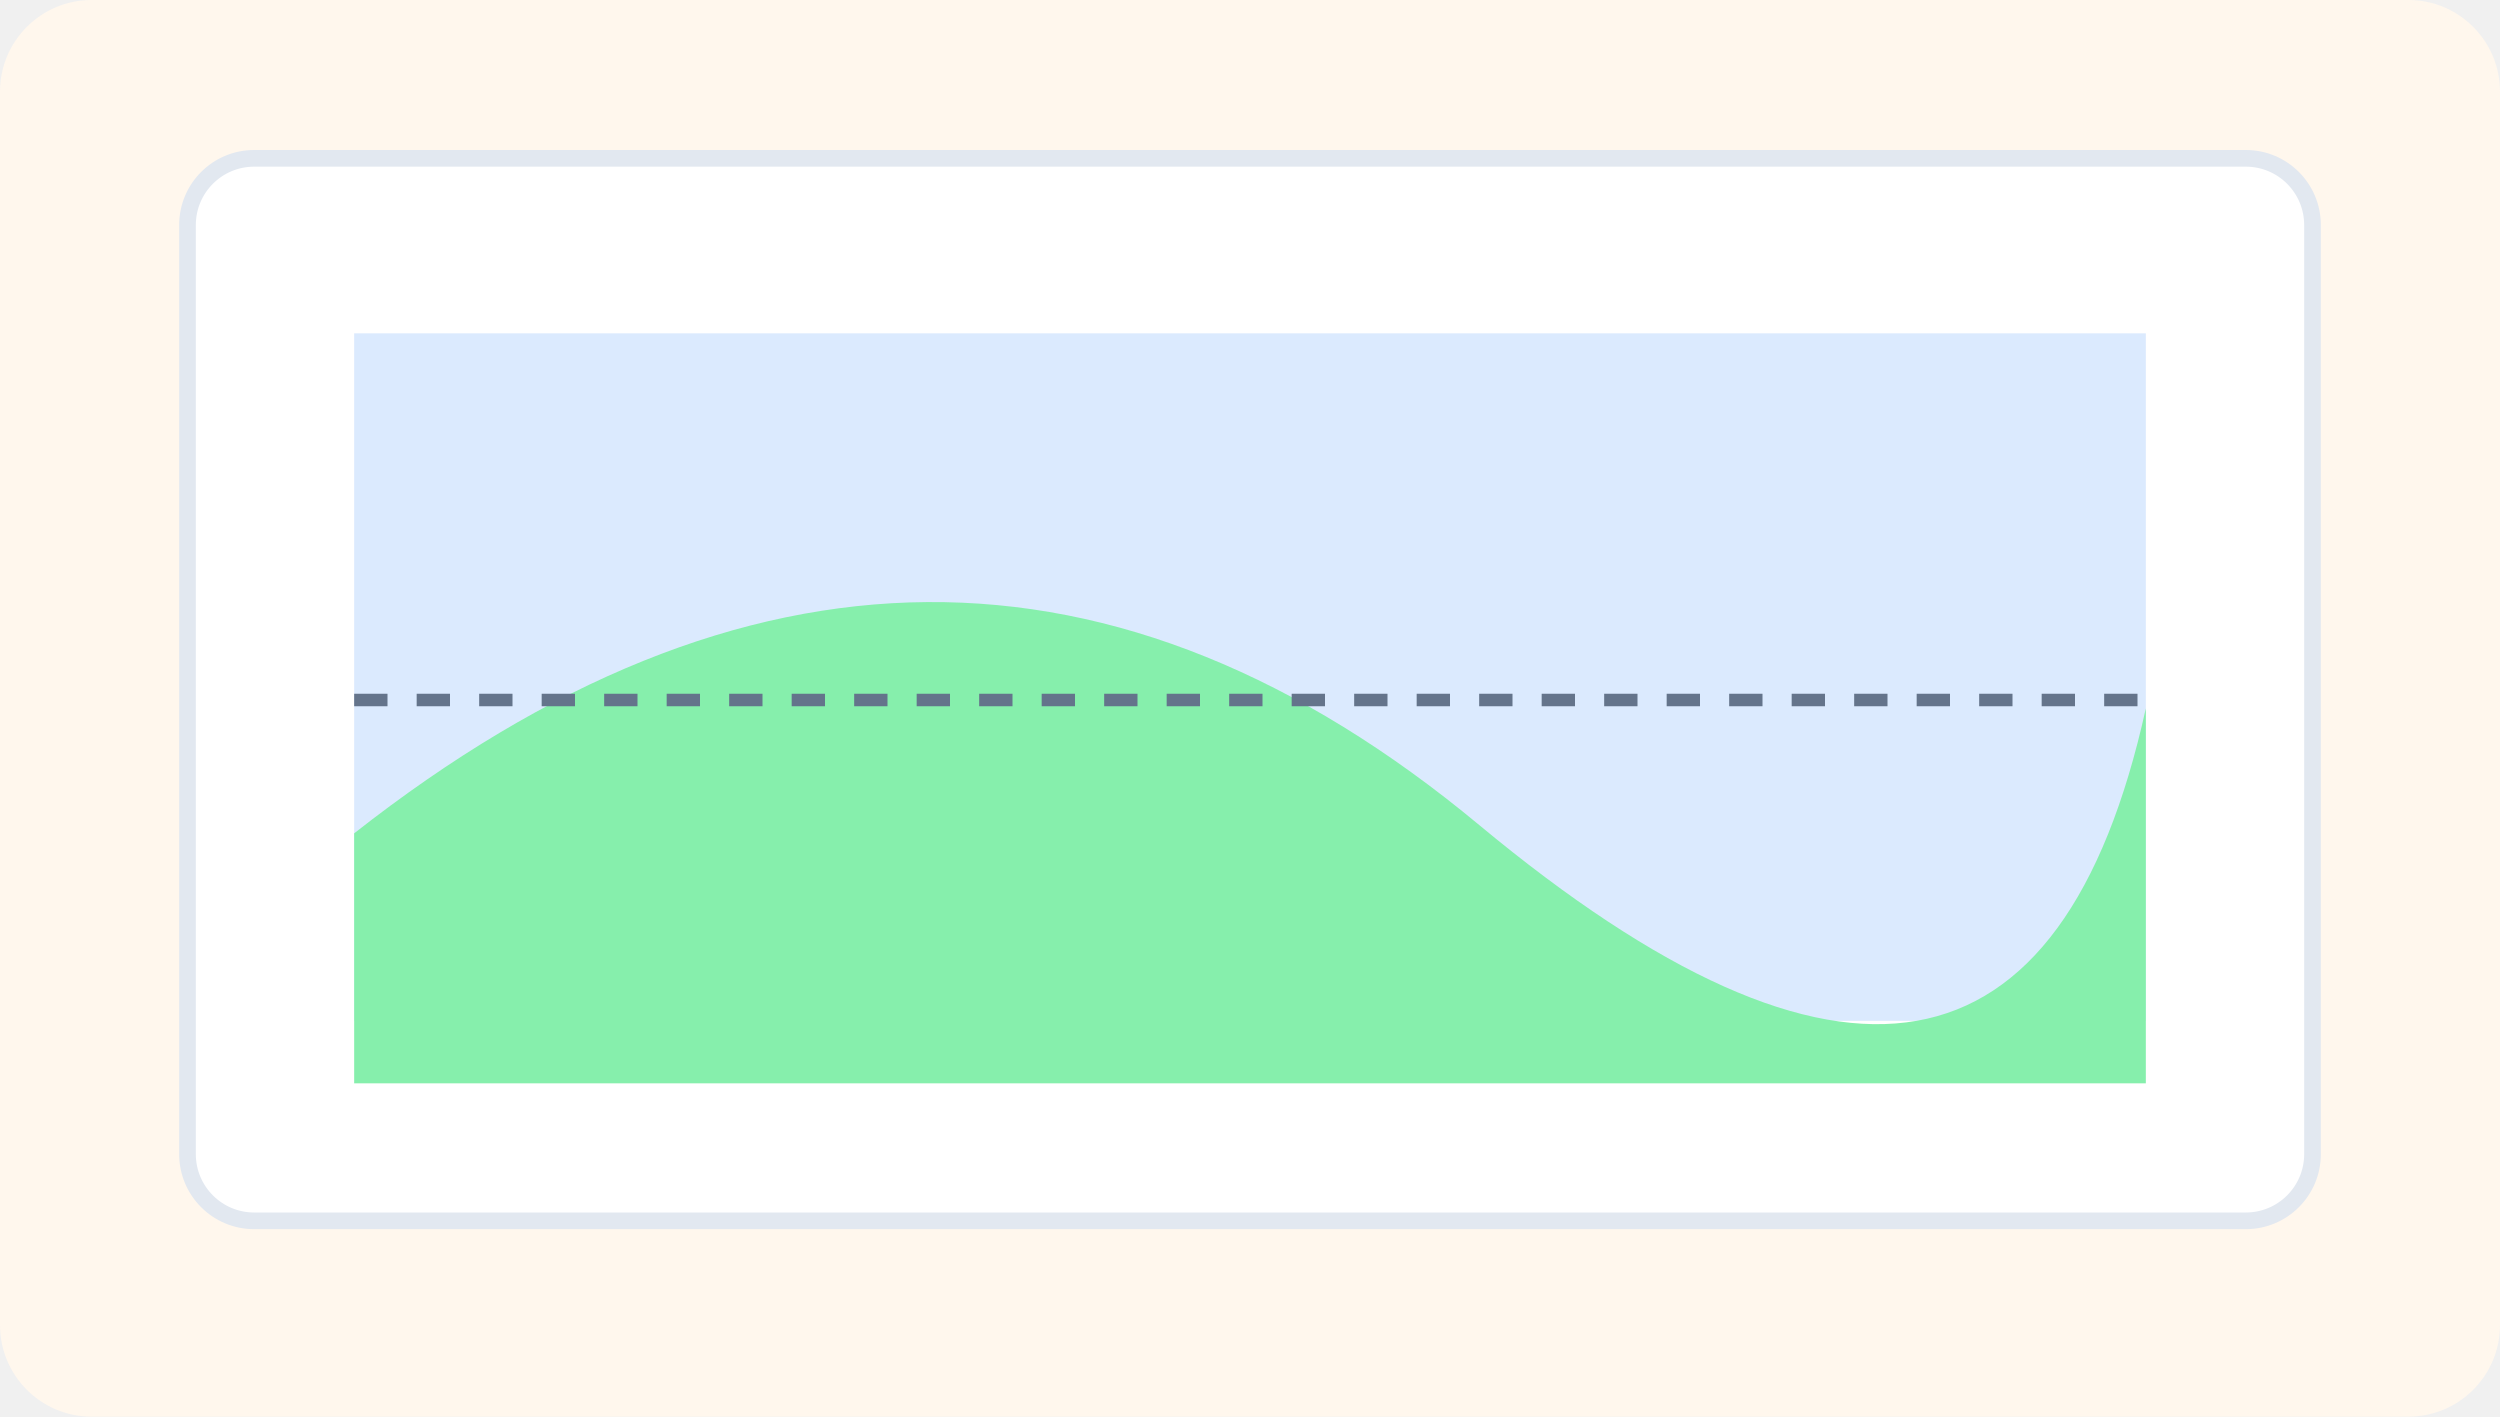
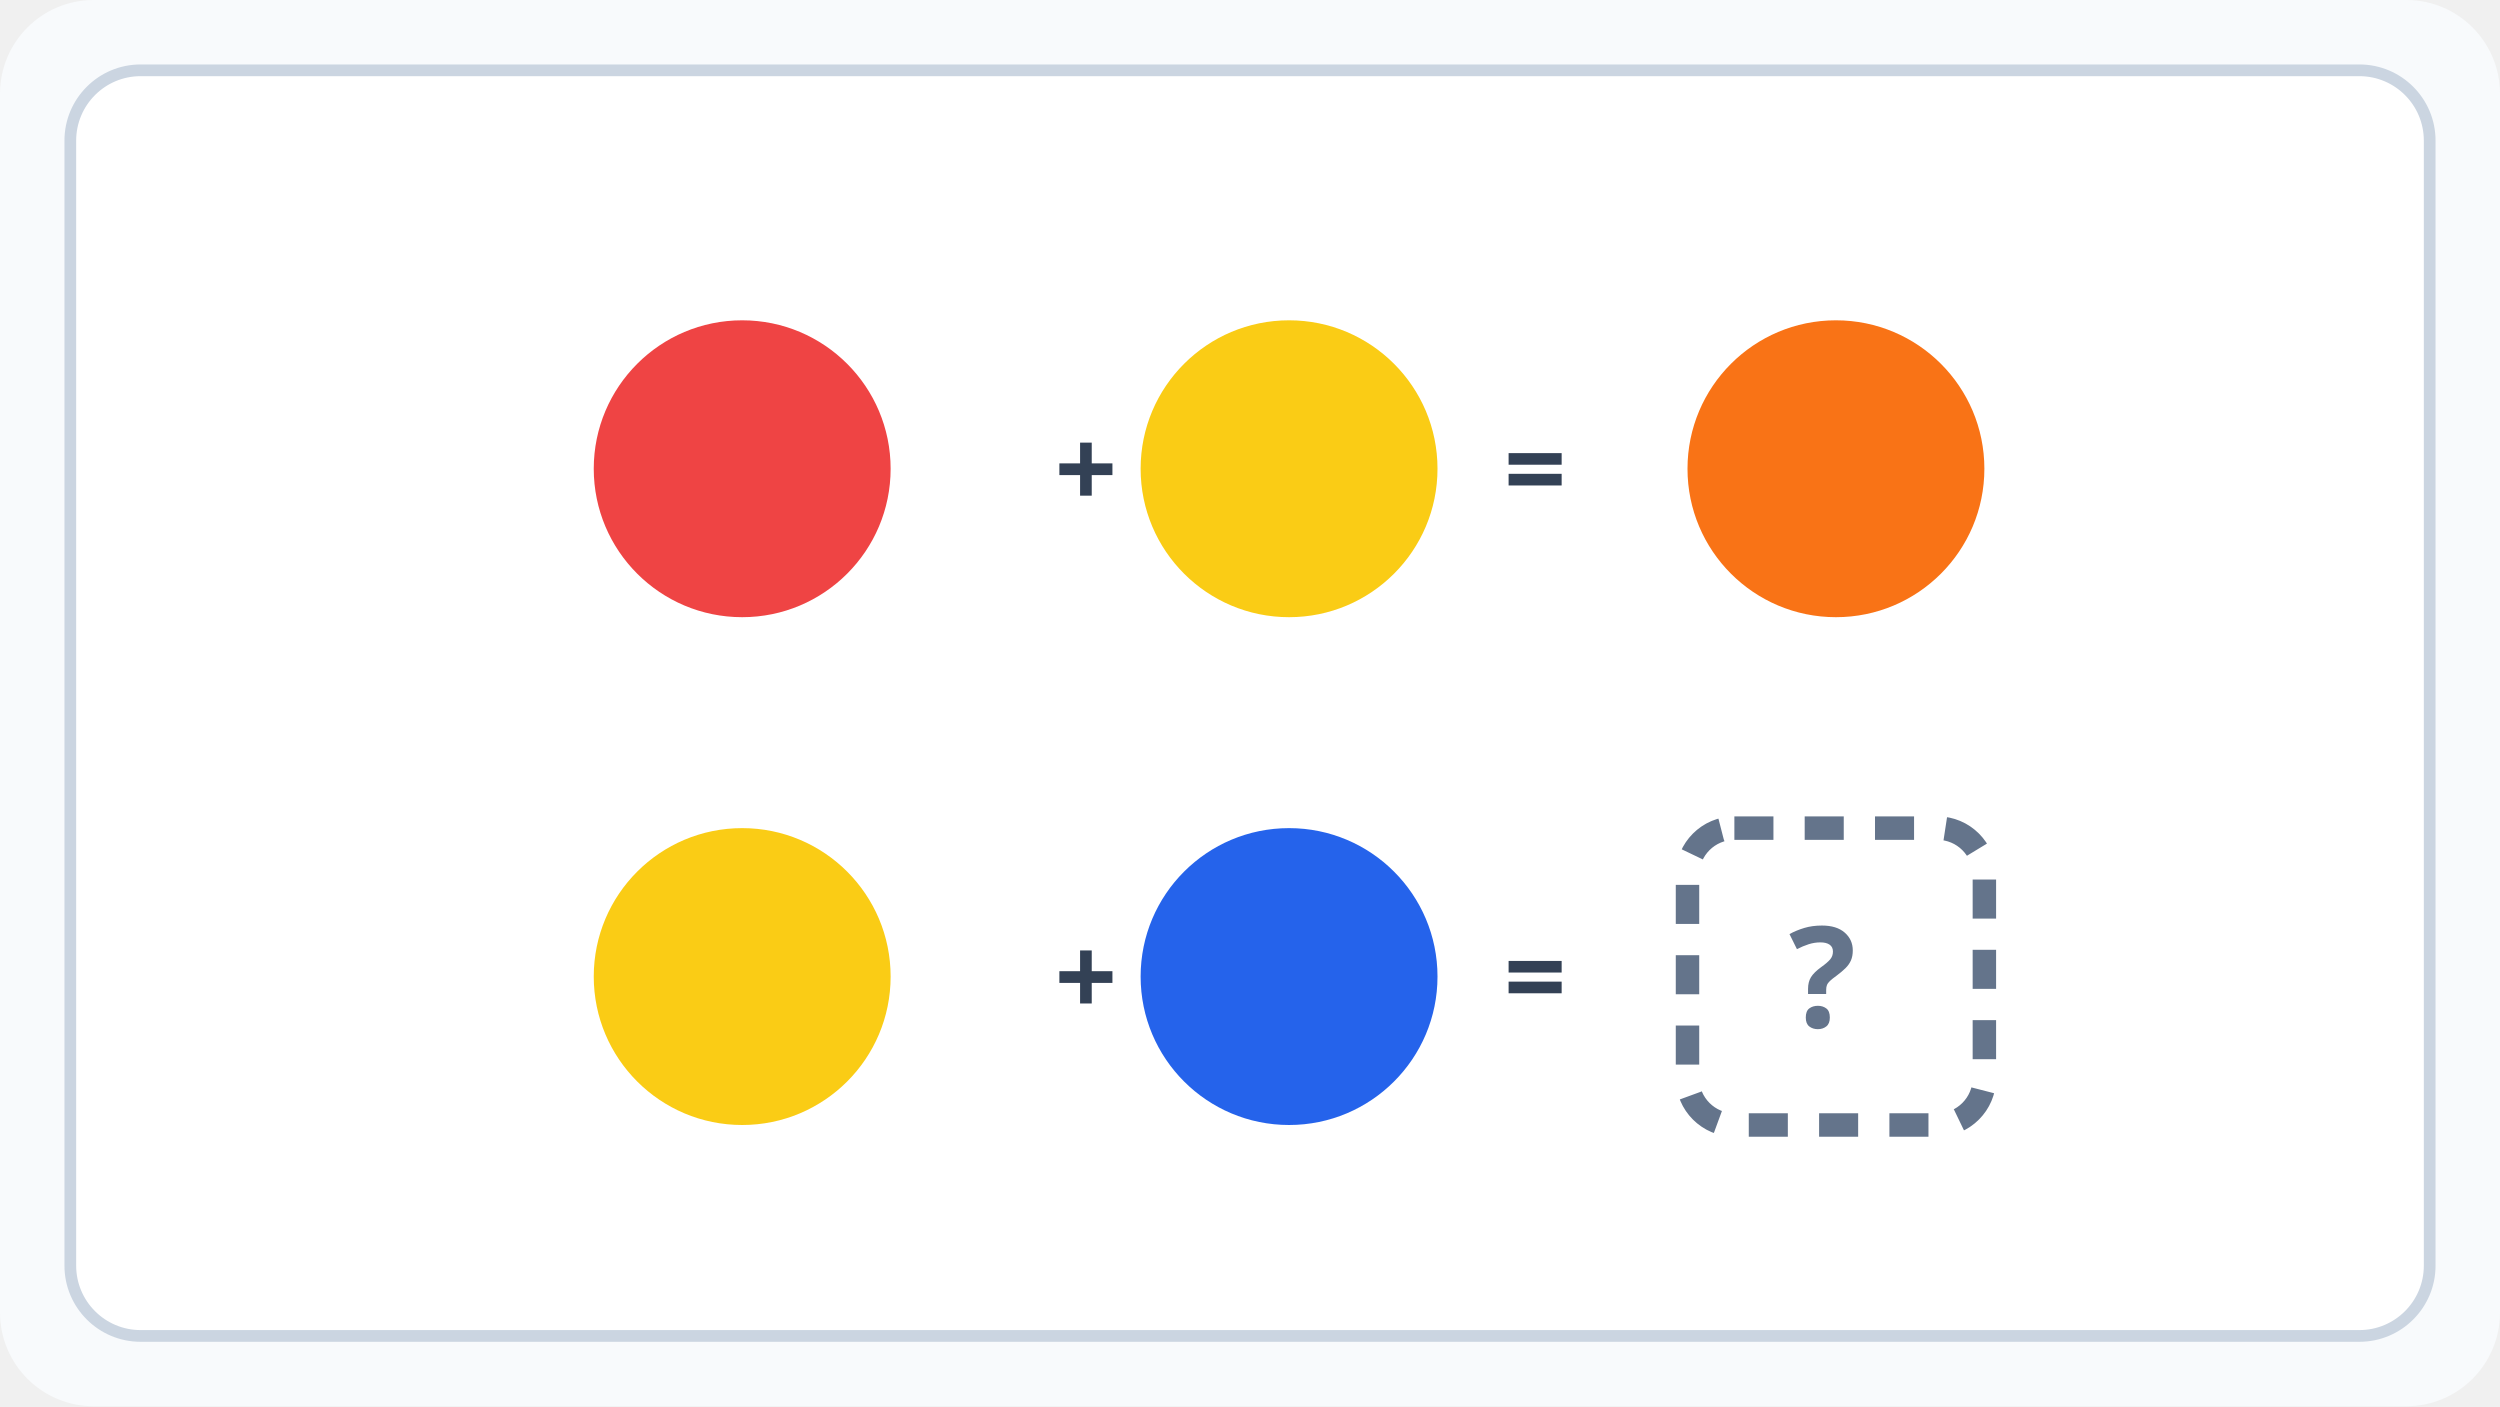
- <svg xmlns="http://www.w3.org/2000/svg" viewBox="0 0 600 340" width="600" height="340" role="img" aria-label="Stimulus Seni Rupa Bab 1 gambar 7">
-   <rect width="600" height="340" rx="22" fill="#fff7ed" />
-   <rect x="45" y="38" width="510" height="255" rx="16" fill="#fff" stroke="#e2e8f0" stroke-width="4" />
-   <rect x="85" y="80" width="430" height="165" fill="#dbeafe" />
-   <path d="M85 200 Q225 90 355 198 T515 170 V260 H85 Z" fill="#86efac" />
-   <path d="M85 168 H515" stroke="#64748b" stroke-dasharray="8 7" stroke-width="3" />
+ <svg xmlns="http://www.w3.org/2000/svg" viewBox="0 0 640 360" role="img" aria-labelledby="title desc">
+   <rect width="640" height="360" rx="24" fill="#f8fafc" />
+   <rect x="18" y="18" width="604" height="324" rx="18" fill="#fff" stroke="#cbd5e1" stroke-width="3" />
+   <g font-family="sans-serif" font-size="28" font-weight="700" fill="#334155">
+     <text x="270" y="130">+</text>
+     <text x="385" y="130">=</text>
+     <text x="270" y="260">+</text>
+     <text x="385" y="260">=</text>
+   </g>
+   <circle cx="190" cy="120" r="38" fill="#ef4444" />
+   <circle cx="330" cy="120" r="38" fill="#facc15" />
+   <circle cx="470" cy="120" r="38" fill="#f97316" />
+   <circle cx="190" cy="250" r="38" fill="#facc15" />
+   <circle cx="330" cy="250" r="38" fill="#2563eb" />
+   <rect x="432" y="212" width="76" height="76" rx="12" fill="#fff" stroke="#64748b" stroke-width="6" stroke-dasharray="10 8" />
+   <text x="458" y="263" font-family="sans-serif" font-size="36" font-weight="700" fill="#64748b">?</text>
</svg>
